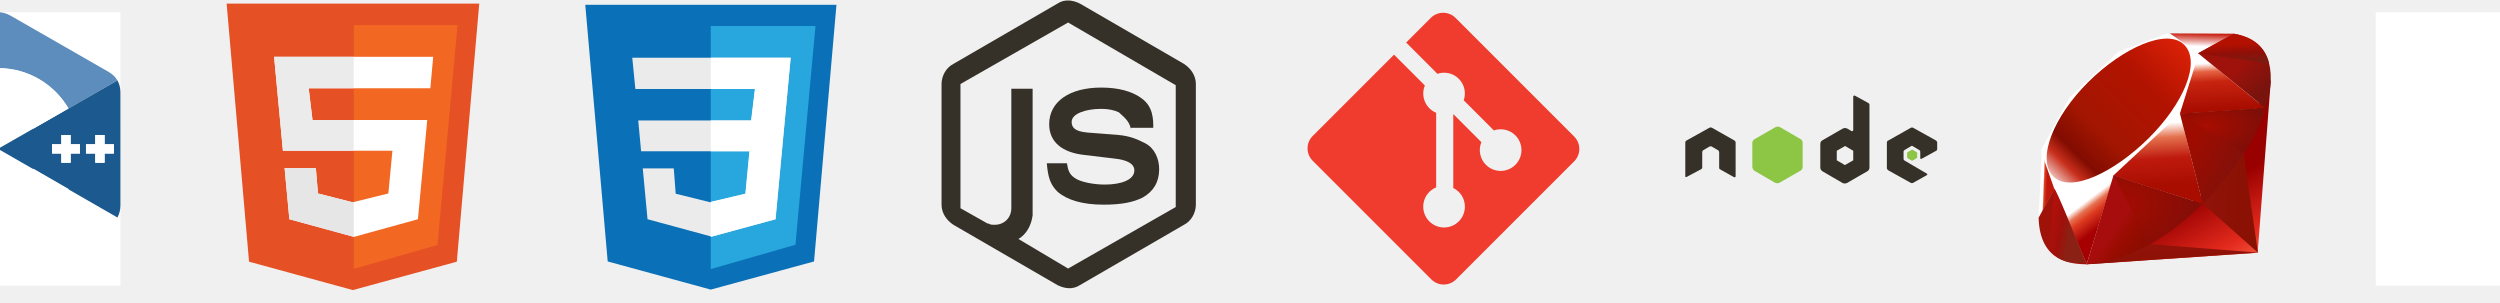
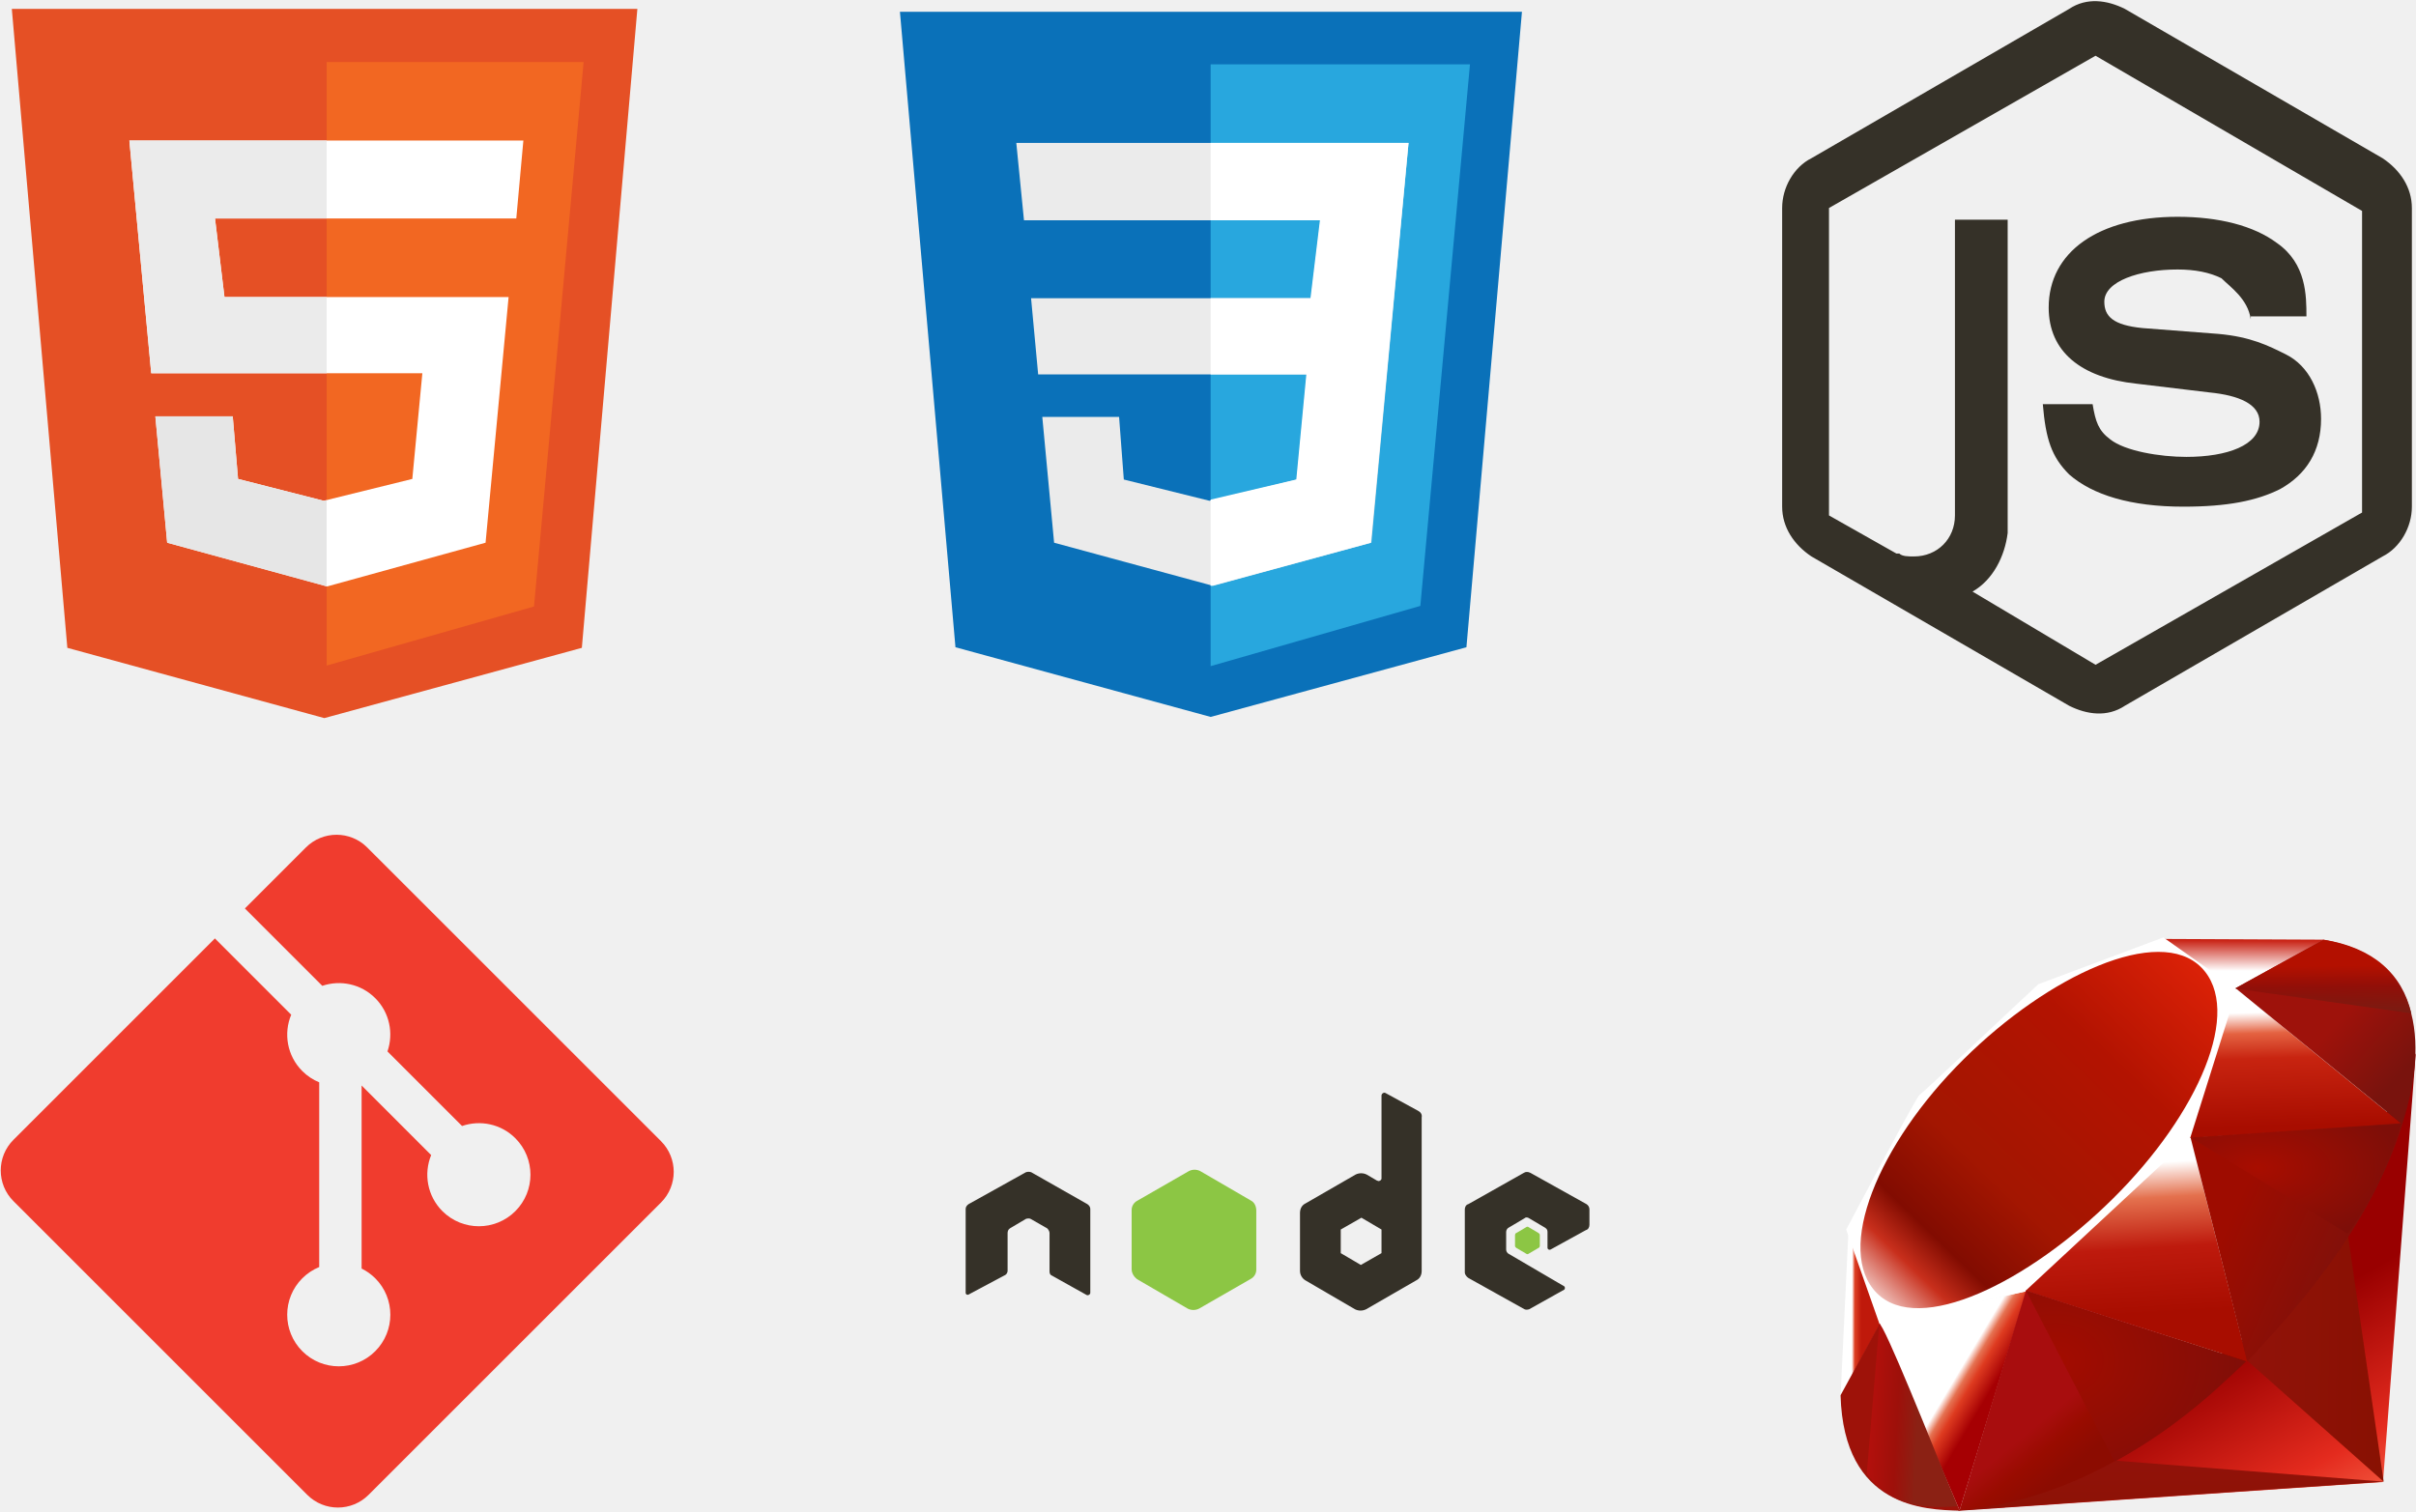
- <svg xmlns="http://www.w3.org/2000/svg" xmlns:xlink="http://www.w3.org/1999/xlink" width="1048" height="127" viewBox="0 0 1048 127">
+ <svg xmlns="http://www.w3.org/2000/svg" width="409px" height="256px" viewBox="0 0 409 256" version="1.1">
  <defs>
-     <linearGradient x1="84.698%" y1="111.399%" x2="58.242%" y2="64.584%" id="a">
+     <linearGradient x1="84.643%" y1="111.399%" x2="58.229%" y2="64.584%" id="linearGradient-1">
      <stop stop-color="#FB7655" offset="0%" />
      <stop stop-color="#FB7655" offset="0%" />
      <stop stop-color="#E42B1E" offset="41%" />
-       <stop stop-color="#900" offset="99%" />
-       <stop stop-color="#900" offset="100%" />
+       <stop stop-color="#990000" offset="99%" />
+       <stop stop-color="#990000" offset="100%" />
    </linearGradient>
-     <linearGradient x1="116.651%" y1="53.17%" x2="1.746%" y2="41.06%" id="b">
+     <linearGradient x1="116.651%" y1="50.923%" x2="1.746%" y2="47.397%" id="linearGradient-2">
      <stop stop-color="#871101" offset="0%" />
      <stop stop-color="#871101" offset="0%" />
      <stop stop-color="#911209" offset="99%" />
      <stop stop-color="#911209" offset="100%" />
    </linearGradient>
-     <linearGradient x1="50.351%" y1="219.327%" x2="49.85%" y2="7.829%" id="c">
+     <linearGradient x1="50.005%" y1="219.327%" x2="49.998%" y2="7.829%" id="linearGradient-3">
      <stop stop-color="#871101" offset="0%" />
      <stop stop-color="#871101" offset="0%" />
      <stop stop-color="#911209" offset="99%" />
      <stop stop-color="#911209" offset="100%" />
    </linearGradient>
-     <linearGradient x1="50.012%" y1="30.705%" x2="66.483%" y2="63.145%" id="d">
-       <stop stop-color="#fff" offset="0%" />
-       <stop stop-color="#fff" offset="0%" />
+     <linearGradient x1="50.012%" y1="41.296%" x2="66.483%" y2="55.929%" id="linearGradient-4">
+       <stop stop-color="#FFFFFF" offset="0%" />
+       <stop stop-color="#FFFFFF" offset="0%" />
      <stop stop-color="#E57252" offset="23%" />
      <stop stop-color="#DE3B20" offset="46%" />
      <stop stop-color="#A60003" offset="99%" />
      <stop stop-color="#A60003" offset="100%" />
    </linearGradient>
-     <linearGradient x1="46.174%" y1="17.29%" x2="49.932%" y2="82.122%" id="e">
-       <stop stop-color="#fff" offset="0%" />
-       <stop stop-color="#fff" offset="0%" />
+     <linearGradient x1="46.174%" y1="18.207%" x2="49.932%" y2="81.222%" id="linearGradient-5">
+       <stop stop-color="#FFFFFF" offset="0%" />
+       <stop stop-color="#FFFFFF" offset="0%" />
      <stop stop-color="#E4714E" offset="23%" />
      <stop stop-color="#BE1A0D" offset="56%" />
      <stop stop-color="#A80D00" offset="99%" />
      <stop stop-color="#A80D00" offset="100%" />
    </linearGradient>
-     <linearGradient x1="43.537%" y1="15.594%" x2="49.766%" y2="92.478%" id="f">
-       <stop stop-color="#fff" offset="0%" />
-       <stop stop-color="#fff" offset="0%" />
+     <linearGradient x1="46.794%" y1="15.594%" x2="49.884%" y2="92.478%" id="linearGradient-6">
+       <stop stop-color="#FFFFFF" offset="0%" />
+       <stop stop-color="#FFFFFF" offset="0%" />
      <stop stop-color="#E46342" offset="18%" />
      <stop stop-color="#C82410" offset="40%" />
      <stop stop-color="#A80D00" offset="99%" />
      <stop stop-color="#A80D00" offset="100%" />
    </linearGradient>
-     <linearGradient x1="45.709%" y1="58.346%" x2="54.217%" y2="-46.717%" id="g">
-       <stop stop-color="#fff" offset="0%" />
-       <stop stop-color="#fff" offset="0%" />
+     <linearGradient x1="49.494%" y1="58.346%" x2="50.497%" y2="-46.717%" id="linearGradient-7">
+       <stop stop-color="#FFFFFF" offset="0%" />
+       <stop stop-color="#FFFFFF" offset="0%" />
      <stop stop-color="#C81F11" offset="54%" />
      <stop stop-color="#BF0905" offset="99%" />
      <stop stop-color="#BF0905" offset="100%" />
    </linearGradient>
-     <linearGradient x1="27.624%" y1="48.193%" x2="50.745%" y2="51.819%" id="h">
-       <stop stop-color="#fff" offset="0%" />
-       <stop stop-color="#fff" offset="0%" />
+     <linearGradient x1="27.624%" y1="49.887%" x2="50.745%" y2="50.114%" id="linearGradient-8">
+       <stop stop-color="#FFFFFF" offset="0%" />
+       <stop stop-color="#FFFFFF" offset="0%" />
      <stop stop-color="#DE4024" offset="31%" />
      <stop stop-color="#BF190B" offset="99%" />
      <stop stop-color="#BF190B" offset="100%" />
    </linearGradient>
-     <linearGradient x1="-20.466%" y1="122.282%" x2="104.087%" y2="-6.342%" id="i">
+     <linearGradient x1="-20.267%" y1="122.282%" x2="103.934%" y2="-6.342%" id="linearGradient-9">
      <stop stop-color="#BD0012" offset="0%" />
      <stop stop-color="#BD0012" offset="0%" />
-       <stop stop-color="#fff" offset="7%" />
-       <stop stop-color="#fff" offset="17%" />
+       <stop stop-color="#FFFFFF" offset="7%" />
+       <stop stop-color="#FFFFFF" offset="17%" />
      <stop stop-color="#C82F1C" offset="27%" />
      <stop stop-color="#820C01" offset="33%" />
      <stop stop-color="#A31601" offset="46%" />
      <stop stop-color="#B31301" offset="72%" />
      <stop stop-color="#E82609" offset="99%" />
      <stop stop-color="#E82609" offset="100%" />
    </linearGradient>
-     <linearGradient x1="55.166%" y1="65.205%" x2="27.65%" y2="50.128%" id="j">
+     <linearGradient x1="53.036%" y1="65.205%" x2="36.866%" y2="50.128%" id="linearGradient-10">
      <stop stop-color="#8C0C01" offset="0%" />
      <stop stop-color="#8C0C01" offset="0%" />
      <stop stop-color="#990C00" offset="54%" />
      <stop stop-color="#A80D0E" offset="99%" />
      <stop stop-color="#A80D0E" offset="100%" />
    </linearGradient>
-     <linearGradient x1="79.319%" y1="60.108%" x2="23.088%" y2="24.551%" id="k">
+     <linearGradient x1="79.319%" y1="58.01%" x2="23.088%" y2="29.832%" id="linearGradient-11">
      <stop stop-color="#7E110B" offset="0%" />
      <stop stop-color="#7E110B" offset="0%" />
      <stop stop-color="#9E0C00" offset="99%" />
      <stop stop-color="#9E0C00" offset="100%" />
    </linearGradient>
-     <linearGradient x1="92.88%" y1="72.906%" x2="59.841%" y2="40.223%" id="l">
+     <linearGradient x1="92.88%" y1="71.751%" x2="59.841%" y2="40.716%" id="linearGradient-12">
      <stop stop-color="#79130D" offset="0%" />
      <stop stop-color="#79130D" offset="0%" />
      <stop stop-color="#9E120B" offset="99%" />
      <stop stop-color="#9E120B" offset="100%" />
    </linearGradient>
-     <radialGradient cx="32.001%" cy="40.21%" fx="32.001%" fy="40.21%" r="69.573%" id="m">
+     <radialGradient cx="32.001%" cy="40.21%" fx="32.001%" fy="40.21%" r="69.573%" id="radialGradient-13">
      <stop stop-color="#A80D00" offset="0%" />
      <stop stop-color="#A80D00" offset="0%" />
      <stop stop-color="#7E0E08" offset="99%" />
      <stop stop-color="#7E0E08" offset="100%" />
    </radialGradient>
-     <radialGradient cx="13.549%" cy="40.86%" fx="13.549%" fy="40.86%" r="88.386%" id="n">
+     <radialGradient cx="13.549%" cy="40.86%" fx="13.549%" fy="40.86%" r="88.386%" id="radialGradient-14">
      <stop stop-color="#A30C00" offset="0%" />
      <stop stop-color="#A30C00" offset="0%" />
      <stop stop-color="#800E08" offset="99%" />
      <stop stop-color="#800E08" offset="100%" />
    </radialGradient>
-     <linearGradient x1="56.57%" y1="62.653%" x2="3.105%" y2="40.701%" id="o">
+     <linearGradient x1="56.57%" y1="53.096%" x2="3.105%" y2="47.725%" id="linearGradient-15">
      <stop stop-color="#8B2114" offset="0%" />
      <stop stop-color="#8B2114" offset="0%" />
      <stop stop-color="#9E100A" offset="43%" />
      <stop stop-color="#B3100C" offset="99%" />
      <stop stop-color="#B3100C" offset="100%" />
    </linearGradient>
-     <linearGradient x1="46.662%" y1="35.599%" x2="57.411%" y2="100.694%" id="p">
+     <linearGradient x1="49.418%" y1="35.599%" x2="51.293%" y2="100.694%" id="linearGradient-16">
      <stop stop-color="#B31000" offset="0%" />
      <stop stop-color="#B31000" offset="0%" />
      <stop stop-color="#910F08" offset="44%" />
      <stop stop-color="#791C12" offset="99%" />
      <stop stop-color="#791C12" offset="100%" />
    </linearGradient>
-     <path id="path-17" d="M.018.107h102.467v114.677H.018" />
-     <path id="path-19" d="M.018.107h102.467v114.677H.018" />
-     <path id="u" d="M.018.107h102.467v114.677H.018" />
-     <path id="w" d="M.018.107h102.467v114.677H.018" />
-     <path id="y" d="M.018.107h102.467v114.677H.018" />
-     <path id="A" d="M.018.107h102.467v114.677H.018" />
-     <path id="C" d="M.018.107h102.467v114.677H.018" />
-     <path id="E" d="M.018.107h102.467v114.677H.018" />
  </defs>
-   <g id="Page-1" fill="none" fill-rule="evenodd">
-     <g>
-       <g>
-         <g id="Group">
-           <g fill="#353128">
-             <path d="M474.028 54.063c-.496-3.47-3.47-5.455-4.958-6.942-1.983-.99-4.463-1.487-7.438-1.487-6.445 0-12.395 1.984-12.395 5.454 0 2.48 1.487 3.967 6.445 4.463l12.892.992c5.454.495 8.43 1.983 11.404 3.47 3.967 1.984 5.95 6.446 5.95 10.91 0 5.453-2.48 9.42-6.94 11.9-3.968 1.982-8.926 2.974-16.364 2.974-8.925 0-15.37-1.984-19.337-5.454-2.975-2.975-3.967-5.95-4.463-11.9h8.43c.495 2.975.99 4.462 2.974 5.95 2.48 1.983 8.43 2.975 12.892 2.975 6.942 0 12.396-1.984 12.396-5.95 0-2.975-3.47-4.463-8.43-4.96l-12.395-1.486c-9.42-.99-14.874-5.453-14.874-12.89 0-9.422 8.43-15.372 21.817-15.372 6.94 0 12.89 1.488 16.858 4.463 4.96 3.472 4.96 8.926 4.96 12.397h-9.422v.495zM496.34 26.792L452.71 1.504c-2.976-1.487-6.446-1.983-9.42 0l-43.635 25.288c-2.975 1.487-4.958 4.958-4.958 8.43v50.574c0 3.47 1.983 6.446 4.958 8.43l43.634 25.287c2.975 1.487 6.445 1.983 9.42 0l43.634-25.288c2.976-1.487 4.96-4.958 4.96-8.43V35.222c0-3.47-1.984-6.445-4.96-8.428zm-3.47 59.995l-45.12 25.784-20.826-12.395c3.47-1.983 5.454-5.95 5.95-9.917V37.204h-8.925v50.078c0 3.968-2.976 6.943-6.943 6.943-.99 0-1.983 0-2.48-.496h-.495l-11.404-6.447V35.22l45.12-25.782 45.122 26.28v51.07z" id="Shape" />
-           </g>
-           <g fill="#F03C2E">
-             <path d="M659.906 57.242L610.16 7.502c-2.86-2.864-7.507-2.864-10.373 0l-10.33 10.33 13.103 13.103c3.046-1.03 6.537-.34 8.964 2.088 2.44 2.442 3.124 5.963 2.07 9.02l12.628 12.628c3.055-1.052 6.58-.372 9.02 2.072 3.41 3.41 3.41 8.934 0 12.345-3.412 3.41-8.937 3.41-12.35 0-2.564-2.567-3.2-6.335-1.9-9.494l-11.777-11.777v30.99c.83.412 1.615.962 2.308 1.65 3.41 3.41 3.41 8.935 0 12.35-3.41 3.41-8.938 3.41-12.345 0-3.41-3.415-3.41-8.94 0-12.35.843-.84 1.818-1.477 2.86-1.903v-31.28c-1.042-.424-2.016-1.056-2.86-1.904-2.583-2.582-3.205-6.373-1.88-9.545L584.38 22.907l-34.105 34.105c-2.865 2.867-2.865 7.513 0 10.378l49.742 49.74c2.864 2.864 7.51 2.864 10.376 0l49.512-49.505c2.865-2.866 2.865-7.514 0-10.38" id="Shape" />
-           </g>
-           <g>
-             <g id="Group">
-               <path d="M245.348 2h105.3l-9.4 107.6-43.3 11.8-43.2-11.8-9.4-107.6z" id="Shape" fill="#0A71B9" />
-               <path d="M297.948 10.9h43.9l-8.4 91.7-35.5 10.2V10.9z" id="Shape" fill="#28A7DE" />
-               <path d="M325.148 24.2h-60.1l1.3 13.1h50.2l-1.6 13.2h-47.4l1.2 12.9h45.5l-1.7 17.8-14.8 3.6-14.5-3.6-.8-10.6h-13l2 21.3 26.9 7.3 26.8-7.3 6.3-67.7h-6.3z" id="Shape" fill="#EBEBEB" />
-               <g id="Shape">
-                 <path d="M314.948 50.5l1.6-13.2h-18.3v13.2h16.7zM312.548 81.2l1.7-17.8h-16v21.2l14.3-3.4z" />
-                 <path d="M325.048 24.2h-27.1v13.1h18.5l-1.6 13.2h-16.9v12.9h16.2l-1.7 17.8-14.5 3.4v14.6h.2l26.9-7.3 6.4-67.7h-6.4z" fill="#fff" />
-               </g>
-             </g>
-           </g>
-           <g>
-             <g id="Group">
-               <path d="M95 1.5h105.9l-9.4 108.2-43.6 11.9-43.5-11.9L95 1.5z" id="Shape" fill="#E55025" />
-               <path d="M191.8 10.5h-43.5v102.2l35.1-10 8.4-92.2z" id="Shape" fill="#F26722" />
-               <path d="M129.4 37h51l1.2-13.2h-66.7l3.7 39.4h45.9l-1.7 17.9-15 3.7-14.5-3.7-.9-10.6h-13.1l2 21.4 27.1 7.4 26.8-7.4 3.9-41.6H131L129.4 37z" id="Shape" fill="#fff" />
-               <g id="Shape">
-                 <path d="M147.8 84.8l-14.5-3.7-.9-10.6h-13.1l2 21.4 27 7.4V84.7l-.5.1z" fill="#E6E6E6" />
-                 <path d="M131 50.3L129.4 37h18.9V23.8h-33.4l3.7 39.4h29.7V50.3H131z" fill="#EBEBEB" />
-               </g>
-             </g>
-           </g>
-           <g>
-             <g id="Group">
-               <g>
-                 <path d="M734.574 69.9v-10c0-.7.4-1.3 1-1.6l8.7-5c.6-.3 1.3-.3 1.9 0l8.6 5c.6.3.9 1 .9 1.7v10c0 .7-.4 1.3-1 1.6l-8.7 5c-.6.3-1.3.3-1.9 0l-8.6-5c-.5-.4-.9-1-.9-1.7zM799.474 66v-1.9c0-.1.1-.3.2-.3l1.7-1c.1-.1.3-.1.4 0l1.7 1c.1.1.2.2.2.3V66c0 .1-.1.3-.2.3l-1.7 1c-.1.1-.3.1-.4 0l-1.7-1c-.1-.1-.2-.2-.2-.3z" fill="#8CC644" />
-                 <path d="M783.074 43.1l-5.5-3c-.3-.2-.7.1-.7.4v14.1c0 .2-.3.4-.5.4l-.3-.1-1.7-1c-.6-.3-1.3-.3-1.9 0l-8.5 4.9c-.6.3-.9.9-.9 1.6v9.8c0 .7.4 1.3.9 1.6l8.4 4.9c.6.3 1.3.3 1.9 0l8.5-4.9c.6-.3.9-.9.9-1.6v-26c.1-.5-.2-.9-.6-1.1zm-6.2 24.1l-3.5 2-3.4-2v-4l3.5-2 3.4 2v4zM706.474 73.9V59.7c0-.3.2-.6.5-.8l9.7-5.4c.3-.1.6-.1.9 0l9.5 5.4c.3.2.5.5.5.8v14.2c0 .3-.3.5-.6.4l-5.9-3.3c-.3-.1-.4-.4-.4-.7v-6.5c0-.3-.2-.6-.4-.8l-2.8-1.6c-.2-.1-.5-.1-.8 0l-2.7 1.6c-.3.2-.4.5-.4.8v6.4c0 .3-.2.6-.4.7l-6 3.2c-.4.3-.7.1-.7-.2zM791.574 58.9l9.4-5.3c.3-.2.7-.2 1.1 0l9.5 5.3c.3.2.5.5.5.9v2.6c0 .4-.2.8-.6.9l-6 3.3c-.3.1-.5-.1-.5-.3v-2.7c0-.3-.1-.5-.4-.7l-2.7-1.6c-.3-.2-.6-.2-.8 0l-2.7 1.6c-.2.1-.4.4-.4.7v3c0 .3.2.6.4.7l9.4 5.5c.2.1.2.5 0 .6l-5.9 3.3c-.3.1-.6.1-.8 0l-9.5-5.3c-.3-.2-.6-.6-.6-.9V59.8c0-.4.2-.8.6-.9z" fill="#353128" />
-               </g>
-             </g>
-           </g>
-           <g>
-             <path d="M75.436 64.088l-55.592 33.01 71.98-4.884 5.545-72.58-21.934 44.454z" fill="url(#a)" transform="translate(-52) translate(906.585 13.74)" />
-             <path d="M91.943 92.164l-6.187-42.7-16.852 22.252 23.04 20.448z" fill="url(#b)" transform="translate(-52) translate(906.585 13.74)" />
-             <path d="M92.026 92.164L46.7 88.606l-26.615 8.4 71.94-4.842z" fill="url(#c)" transform="translate(-52) translate(906.585 13.74)" />
-             <path d="M20.15 97.015L31.47 59.92 6.556 65.25 20.15 97.014z" fill="url(#d)" transform="translate(-52) translate(906.585 13.74)" />
-             <path d="M68.9 71.838l-10.42-40.81-29.814 27.95L68.9 71.837z" fill="url(#e)" transform="translate(-52) translate(906.585 13.74)" />
-             <path d="M95.005 31.604L66.82 8.584 58.974 33.96l36.032-2.354z" fill="url(#f)" transform="translate(-52) translate(906.585 13.74)" />
-             <path d="M81.824.378l-16.576 9.16L54.79.257l27.034.122z" fill="url(#g)" transform="translate(-52) translate(906.585 13.74)" />
-             <path d="M0 77.69l6.944-12.663L1.327 49.94 0 77.69z" fill="url(#h)" transform="translate(-52) translate(906.585 13.74)" />
-             <path d="M855.538 63.203l5.652 16.03 24.557-5.51 28.037-26.055 7.912-25.13-12.46-8.798-21.18 7.927c-6.673 6.207-19.622 18.488-20.09 18.72-.46.235-8.55 15.523-12.428 22.816z" fill="#fff" />
-             <path d="M20.798 20.665C35.26 6.325 53.906-2.148 61.06 5.072c7.152 7.22-.43 24.763-14.894 39.098C31.703 58.506 13.288 67.445 6.138 60.226c-7.155-7.215.197-25.226 14.66-39.56z" fill="url(#i)" transform="translate(-52) translate(906.585 13.74)" />
-             <path d="M20.15 97l11.233-37.212 37.31 11.986C55.203 84.424 40.2 95.118 20.15 97z" fill="url(#j)" transform="translate(-52) translate(906.585 13.74)" />
-             <path d="M59.248 33.855l9.578 37.94c11.27-11.85 21.382-24.587 26.336-40.343l-35.914 2.403z" fill="url(#k)" transform="translate(-52) translate(906.585 13.74)" />
-             <path d="M95.064 31.644C98.897 20.074 99.782 3.48 81.706.398L66.874 8.59l28.19 23.054z" fill="url(#l)" transform="translate(-52) translate(906.585 13.74)" />
-             <path d="M854.585 91.264c.53 19.093 14.306 19.378 20.174 19.545l-13.555-31.655-6.62 12.11z" fill="#9E1209" />
-             <path d="M59.3 33.914c8.66 5.322 26.112 16.01 26.466 16.208.55.31 7.524-11.76 9.106-18.582l-35.57 2.374z" fill="url(#m)" transform="translate(-52) translate(906.585 13.74)" />
-             <path d="M31.368 59.788l15.02 28.975c8.88-4.816 15.833-10.683 22.202-16.97L31.368 59.79z" fill="url(#n)" transform="translate(-52) translate(906.585 13.74)" />
-             <path d="M6.56 65.455L4.434 90.793c4.015 5.485 9.54 5.96 15.333 5.534C15.574 85.894 7.2 65.032 6.56 65.455z" fill="url(#o)" transform="translate(-52) translate(906.585 13.74)" />
-             <path d="M66.786 8.654l29.836 4.187C95.03 6.095 90.14 1.74 81.805.38l-15.02 8.276z" fill="url(#p)" transform="translate(-52) translate(906.585 13.74)" />
-           </g>
-           <g id="c">
-             <g>
-               <g id="Group-6">
-                 <g id="mask-18" fill="#fff">
-                   <path d="M-51.982 5.107H50.485v114.677H-51.982" id="q" />
-                 </g>
-                 <g id="Fill-1-Clipped" transform="translate(-52) translate(0 5)">
-                   <mask id="r">
-                     <use xlink:href="#q" />
-                   </mask>
-                   <path d="M51.242 40.573c-9.36 0-16.947 7.554-16.947 16.872 0 3.047.816 5.904 2.235 8.37L65.9 48.98c-2.936-5.025-8.4-8.407-14.658-8.407" id="Fill-1" fill="#5C8DBC" mask="url(#r)" />
-                 </g>
-                 <g id="Fill-3-Clipped" transform="translate(-52) translate(0 5)">
-                   <mask id="mask-20">
-                     <use xlink:href="#s" />
-                   </mask>
-                   <path d="M17.21 57.445c0-18.713 15.236-33.883 34.032-33.883 12.59 0 23.583 6.807 29.47 16.926l20.515-11.76c-.823-1.44-2.055-2.644-3.708-3.597C83.874 17.3 70.22 9.49 56.58 1.65 52.9-.462 49.336-.385 45.686 1.76c-5.43 3.188-32.62 18.697-40.72 23.37-3.338 1.922-4.96 4.865-4.962 8.69C0 49.57.005 65.32 0 81.072c0 1.886.397 3.557 1.198 4.998l20.518-11.762c-2.867-4.966-4.507-10.724-4.507-16.863" id="Fill-3" fill="#5C8DBC" mask="url(#t)" />
-                 </g>
-                 <g id="Fill-4-Clipped" transform="translate(-52) translate(0 5)">
-                   <mask id="v">
-                     <use xlink:href="#u" />
-                   </mask>
-                   <path d="M36.53 65.816c2.92 5.077 8.413 8.502 14.712 8.502 6.34 0 11.86-3.468 14.768-8.6L51.4 57.292l-14.87 8.524" id="Fill-4" fill="#1A4674" mask="url(#v)" />
-                 </g>
-                 <g id="Fill-5-Clipped" transform="translate(-52) translate(0 5)">
-                   <mask id="x">
-                     <use xlink:href="#w" />
-                   </mask>
-                   <path d="M51.242 91.33c-12.63 0-23.653-6.85-29.526-17.022L1.198 86.07c.823 1.48 2.073 2.72 3.764 3.694 8.102 4.672 35.294 20.18 40.724 23.37 3.65 2.143 7.216 2.22 10.895.106 13.64-7.84 27.298-15.65 40.943-23.48 1.69-.975 2.94-2.214 3.764-3.695L80.8 74.25c-5.864 10.202-16.905 17.08-29.558 17.08" id="Fill-5" fill="#1A4674" mask="url(#x)" />
-                 </g>
-               </g>
-               <path d="M47.736 64.35h-3.898v3.88h-3.9v-3.88h-3.897v-3.882h3.9v-3.88h3.898v3.88h3.898v3.88zm-14.224 0h-3.898v3.88h-3.9v-3.88h-3.897v-3.882h3.898v-3.88h3.9v3.88h3.897v3.88zm15.715-30.622L-.83 62.396 49.228 91.18c.8-1.44 1.257-3.226 1.258-5.112 0 0 0-31.494-.006-47.246 0-1.928-.416-3.632-1.253-5.094z" fill="#1B598E" />
-               <path d="M43.838 56.587h-3.9v3.88h-3.897v3.882h3.9v3.88h3.898v-3.88h3.898v-3.882h-3.898v-3.88" fill="#fff" />
-               <path d="M29.614 56.587h-3.9v3.88h-3.897v3.882h3.898v3.88h3.9v-3.88h3.897v-3.882h-3.898v-3.88" fill="#fff" />
-               <path d="M14.01 70.718c-2.907 5.132-8.43 8.6-14.768 8.6-6.3 0-11.79-3.425-14.712-8.502-1.42-2.467-2.235-5.324-2.235-8.37 0-9.32 7.588-16.873 16.947-16.873 6.26 0 11.722 3.382 14.657 8.407l14.812-8.492c-5.887-10.12-16.88-16.926-29.47-16.926-18.796 0-34.033 15.17-34.033 33.883 0 6.14 1.64 11.897 4.506 16.863 5.873 10.172 16.896 17.02 29.526 17.02 12.653 0 23.694-6.876 29.56-17.078L14.01 70.718" id="Fill-10" fill="#fff" />
-             </g>
-           </g>
-           <g>
-             <g>
-               <g>
-                 <g id="t" fill="#fff">
-                   <path d="M995.907 5.107h102.467v114.677H995.907" id="s" />
-                 </g>
-                 <g transform="translate(-52) translate(1047.889 5)">
-                   <mask id="z">
-                     <use xlink:href="#y" />
-                   </mask>
-                   <path d="M51.242 40.573c-9.36 0-16.947 7.554-16.947 16.872 0 3.047.816 5.904 2.235 8.37L65.9 48.98c-2.936-5.025-8.4-8.407-14.658-8.407" fill="#5C8DBC" mask="url(#z)" />
-                 </g>
-                 <g transform="translate(-52) translate(1047.889 5)">
-                   <mask id="B">
-                     <use xlink:href="#A" />
-                   </mask>
-                   <path d="M17.21 57.445c0-18.713 15.236-33.883 34.032-33.883 12.59 0 23.583 6.807 29.47 16.926l20.515-11.76c-.823-1.44-2.055-2.644-3.708-3.597C83.874 17.3 70.22 9.49 56.58 1.65 52.9-.462 49.336-.385 45.686 1.76c-5.43 3.188-32.62 18.697-40.72 23.37-3.338 1.922-4.96 4.865-4.962 8.69C0 49.57.005 65.32 0 81.072c0 1.886.397 3.557 1.198 4.998l20.518-11.762c-2.867-4.966-4.507-10.724-4.507-16.863" fill="#5C8DBC" mask="url(#B)" />
-                 </g>
-                 <g transform="translate(-52) translate(1047.889 5)">
-                   <mask id="D">
-                     <use xlink:href="#C" />
-                   </mask>
-                   <path d="M36.53 65.816c2.92 5.077 8.413 8.502 14.712 8.502 6.34 0 11.86-3.468 14.768-8.6L51.4 57.292l-14.87 8.524" fill="#1A4674" mask="url(#D)" />
-                 </g>
-                 <g transform="translate(-52) translate(1047.889 5)">
-                   <mask id="F">
-                     <use xlink:href="#E" />
-                   </mask>
-                   <path d="M51.242 91.33c-12.63 0-23.653-6.85-29.526-17.022L1.198 86.07c.823 1.48 2.073 2.72 3.764 3.694 8.102 4.672 35.294 20.18 40.724 23.37 3.65 2.143 7.216 2.22 10.895.106 13.64-7.84 27.298-15.65 40.943-23.48 1.69-.975 2.94-2.214 3.764-3.695L80.8 74.25c-5.864 10.202-16.905 17.08-29.558 17.08" fill="#1A4674" mask="url(#F)" />
-                 </g>
-               </g>
-               <path d="M1061.9 70.718c-2.908 5.132-8.43 8.6-14.77 8.6-6.298 0-11.79-3.425-14.71-8.502-1.42-2.467-2.236-5.324-2.236-8.37 0-9.32 7.588-16.873 16.947-16.873 6.26 0 11.723 3.382 14.658 8.407l14.813-8.492c-5.886-10.12-16.88-16.926-29.47-16.926-18.795 0-34.032 15.17-34.032 33.883 0 6.14 1.64 11.897 4.507 16.863 5.873 10.172 16.896 17.02 29.526 17.02 12.654 0 23.695-6.876 29.56-17.078l-14.79-8.532" fill="#fff" />
-             </g>
-           </g>
+   <g id="Page-1" stroke="none" stroke-width="1" fill="none" fill-rule="evenodd">
+     <g id="Group">
+       <g transform="translate(311, 158)" id="Shape">
+         <path d="M76.021,64.828 L20.429,97.838 L92.409,92.954 L97.954,20.374 L76.02,64.828 L76.021,64.828 Z" fill="url(#linearGradient-1)" />
+         <path d="M92.528,92.904 L86.341,50.204 L69.489,72.456 L92.529,92.904 L92.528,92.904 Z" fill="url(#linearGradient-2)" />
+         <path d="M92.611,92.904 L47.285,89.346 L20.67,97.746 L92.61,92.904 L92.611,92.904 Z" fill="url(#linearGradient-3)" />
+         <path d="M20.735,97.755 L32.055,60.66 L7.141,65.99 L20.735,97.754 L20.735,97.755 Z" fill="url(#linearGradient-4)" />
+         <path d="M69.485,72.578 L59.065,31.768 L29.251,59.718 L69.485,72.577 L69.485,72.578 Z" fill="url(#linearGradient-5)" />
+         <path d="M95.59,32.344 L67.405,9.324 L59.559,34.7 L95.591,32.346 L95.59,32.344 Z" fill="url(#linearGradient-6)" />
+         <path d="M82.409,1.118 L65.833,10.278 L55.375,0.997 L82.409,1.119 L82.409,1.118 Z" fill="url(#linearGradient-7)" />
+         <path d="M0.585,78.43 L7.529,65.767 L1.912,50.68 L0.585,78.43 L0.585,78.43 Z" fill="url(#linearGradient-8)" />
+         <path d="M1.538,50.203 L7.19,66.233 L31.747,60.723 L59.784,34.668 L67.696,9.538 L55.236,0.74 L34.056,8.667 C27.383,14.874 14.434,27.155 13.966,27.387 C13.506,27.622 5.416,42.91 1.538,50.203 L1.538,50.203 Z" fill="#FFFFFF" />
+         <path d="M21.383,21.405 C35.845,7.065 54.491,-1.408 61.645,5.812 C68.797,13.032 61.215,30.575 46.751,44.91 C32.288,59.246 13.873,68.185 6.723,60.966 C-0.432,53.751 6.92,35.74 21.383,21.406 L21.383,21.405 Z" fill="url(#linearGradient-9)" />
+         <path d="M20.735,97.74 L31.968,60.528 L69.278,72.514 C55.788,85.164 40.785,95.858 20.735,97.74 L20.735,97.74 Z" fill="url(#linearGradient-10)" />
+         <path d="M59.833,34.595 L69.411,72.535 C80.681,60.685 90.793,47.948 95.747,32.192 L59.833,34.595 L59.833,34.595 Z" fill="url(#linearGradient-11)" />
+         <path d="M95.649,32.384 C99.482,20.814 100.367,4.22 82.291,1.138 L67.459,9.33 L95.649,32.384 L95.649,32.384 Z" fill="url(#linearGradient-12)" />
+         <path d="M0.585,78.264 C1.115,97.357 14.891,97.642 20.759,97.809 L7.204,66.154 L0.584,78.264 L0.585,78.264 Z" fill="#9E1209" />
+         <path d="M59.885,34.654 C68.545,39.976 85.997,50.664 86.351,50.862 C86.901,51.172 93.875,39.102 95.457,32.28 L59.887,34.654 L59.885,34.654 Z" fill="url(#radialGradient-13)" />
+         <path d="M31.953,60.528 L46.973,89.503 C55.853,84.687 62.806,78.82 69.175,72.533 L31.953,60.53 L31.953,60.528 Z" fill="url(#radialGradient-14)" />
+         <path d="M7.145,66.195 L5.019,91.533 C9.034,97.018 14.559,97.493 20.352,97.067 C16.159,86.634 7.785,65.772 7.145,66.195 L7.145,66.195 Z" fill="url(#linearGradient-15)" />
+         <path d="M67.371,9.394 L97.207,13.581 C95.615,6.835 90.725,2.48 82.39,1.12 L67.37,9.396 L67.371,9.394 Z" fill="url(#linearGradient-16)" />
+       </g>
+       <g transform="translate(163, 185)" id="Shape">
+         <g>
+           <path d="M28.574,29.9 L28.574,19.9 C28.574,19.2 28.974,18.6 29.574,18.3 L38.274,13.3 C38.874,13 39.574,13 40.174,13.3 L48.774,18.3 C49.374,18.6 49.674,19.3 49.674,20 L49.674,30 C49.674,30.7 49.274,31.3 48.674,31.6 L39.974,36.6 C39.374,36.9 38.674,36.9 38.074,36.6 L29.474,31.6 C28.974,31.2 28.574,30.6 28.574,29.9 L28.574,29.9 Z M93.474,26 L93.474,24.1 C93.474,24 93.574,23.8 93.674,23.8 L95.374,22.8 C95.474,22.7 95.674,22.7 95.774,22.8 L97.474,23.8 C97.574,23.9 97.674,24 97.674,24.1 L97.674,26 C97.674,26.1 97.574,26.3 97.474,26.3 L95.774,27.3 C95.674,27.4 95.474,27.4 95.374,27.3 L93.674,26.3 C93.574,26.2 93.474,26.1 93.474,26 L93.474,26 Z" fill="#8CC644" />
+           <path d="M77.074,3.1 L71.574,0.1 C71.274,-0.1 70.874,0.2 70.874,0.5 L70.874,14.6 C70.874,14.8 70.574,15 70.374,15 L70.074,14.9 L68.374,13.9 C67.774,13.6 67.074,13.6 66.474,13.9 L57.974,18.8 C57.374,19.1 57.074,19.7 57.074,20.4 L57.074,30.2 C57.074,30.9 57.474,31.5 57.974,31.8 L66.374,36.7 C66.974,37 67.674,37 68.274,36.7 L76.774,31.8 C77.374,31.5 77.674,30.9 77.674,30.2 L77.674,4.2 C77.774,3.7 77.474,3.3 77.074,3.1 L77.074,3.1 Z M70.874,27.2 L67.374,29.2 L63.974,27.2 L63.974,23.2 L67.474,21.2 L70.874,23.2 L70.874,27.2 L70.874,27.2 Z M0.474,33.9 L0.474,19.7 C0.474,19.4 0.674,19.1 0.974,18.9 L10.674,13.5 C10.974,13.4 11.274,13.4 11.574,13.5 L21.074,18.9 C21.374,19.1 21.574,19.4 21.574,19.7 L21.574,33.9 C21.574,34.2 21.274,34.4 20.974,34.3 L15.074,31 C14.774,30.9 14.674,30.6 14.674,30.3 L14.674,23.8 C14.674,23.5 14.474,23.2 14.274,23 L11.474,21.4 C11.274,21.3 10.974,21.3 10.674,21.4 L7.974,23 C7.674,23.2 7.574,23.5 7.574,23.8 L7.574,30.2 C7.574,30.5 7.374,30.8 7.174,30.9 L1.174,34.1 C0.774,34.4 0.474,34.2 0.474,33.9 L0.474,33.9 Z M85.574,18.9 L94.974,13.6 C95.274,13.4 95.674,13.4 96.074,13.6 L105.574,18.9 C105.874,19.1 106.074,19.4 106.074,19.8 L106.074,22.4 C106.074,22.8 105.874,23.2 105.474,23.3 L99.474,26.6 C99.174,26.7 98.974,26.5 98.974,26.3 L98.974,23.6 C98.974,23.3 98.874,23.1 98.574,22.9 L95.874,21.3 C95.574,21.1 95.274,21.1 95.074,21.3 L92.374,22.9 C92.174,23 91.974,23.3 91.974,23.6 L91.974,26.6 C91.974,26.9 92.174,27.2 92.374,27.3 L101.774,32.8 C101.974,32.9 101.974,33.3 101.774,33.4 L95.874,36.7 C95.574,36.8 95.274,36.8 95.074,36.7 L85.574,31.4 C85.274,31.2 84.974,30.8 84.974,30.5 L84.974,19.8 C84.974,19.4 85.174,19 85.574,18.9 L85.574,18.9 Z" fill="#353128" />
+         </g>
+       </g>
+       <g transform="translate(0, 141)" id="Shape" fill="#F03C2E">
+         <path d="M111.906,52.242 L62.16,2.502 C59.3,-0.362 54.653,-0.362 51.787,2.502 L41.457,12.832 L54.56,25.935 C57.606,24.905 61.097,25.595 63.524,28.023 C65.964,30.465 66.648,33.986 65.594,37.043 L78.222,49.671 C81.277,48.619 84.802,49.299 87.242,51.743 C90.652,55.153 90.652,60.677 87.242,64.088 C83.83,67.498 78.305,67.498 74.892,64.088 C72.328,61.521 71.692,57.753 72.992,54.594 L61.215,42.817 L61.215,73.807 C62.045,74.219 62.83,74.769 63.523,75.457 C66.933,78.867 66.933,84.392 63.523,87.807 C60.113,91.217 54.585,91.217 51.178,87.807 C47.768,84.392 47.768,78.867 51.178,75.457 C52.021,74.617 52.996,73.98 54.038,73.554 L54.038,42.274 C52.996,41.85 52.022,41.218 51.178,40.37 C48.595,37.788 47.973,33.997 49.298,30.825 L36.38,17.907 L2.275,52.012 C-0.59,54.879 -0.59,59.525 2.275,62.39 L52.017,112.13 C54.881,114.994 59.527,114.994 62.393,112.13 L111.905,62.625 C114.77,59.759 114.77,55.111 111.905,52.245" />
+       </g>
+       <g transform="translate(301, 0)" id="Shape" fill="#353128">
+         <path d="M80.028,54.063 C79.532,50.593 76.558,48.608 75.07,47.121 C73.087,46.131 70.607,45.634 67.632,45.634 C61.187,45.634 55.237,47.618 55.237,51.088 C55.237,53.568 56.724,55.055 61.682,55.551 L74.574,56.543 C80.028,57.038 83.004,58.526 85.978,60.013 C89.945,61.997 91.928,66.459 91.928,70.923 C91.928,76.376 89.448,80.343 84.988,82.823 C81.02,84.805 76.062,85.797 68.624,85.797 C59.699,85.797 53.254,83.813 49.287,80.343 C46.312,77.368 45.32,74.393 44.824,68.443 L53.254,68.443 C53.749,71.418 54.244,72.905 56.228,74.393 C58.708,76.376 64.658,77.368 69.12,77.368 C76.062,77.368 81.516,75.384 81.516,71.418 C81.516,68.443 78.046,66.955 73.086,66.458 L60.691,64.972 C51.271,63.982 45.817,59.519 45.817,52.082 C45.817,42.66 54.247,36.71 67.634,36.71 C74.574,36.71 80.524,38.198 84.492,41.173 C89.452,44.645 89.452,50.099 89.452,53.57 L80.03,53.57 L80.03,54.065 L80.028,54.063 Z M102.34,26.792 L58.71,1.504 C55.734,0.017 52.264,-0.479 49.29,1.504 L5.655,26.792 C2.68,28.279 0.697,31.75 0.697,35.222 L0.697,85.796 C0.697,89.266 2.68,92.242 5.655,94.226 L49.289,119.513 C52.264,121 55.734,121.496 58.709,119.513 L102.343,94.225 C105.319,92.738 107.303,89.267 107.303,85.795 L107.303,35.222 C107.303,31.752 105.319,28.777 102.343,26.794 L102.34,26.792 Z M98.87,86.787 L53.75,112.571 L32.924,100.176 C36.394,98.193 38.378,94.226 38.874,90.259 L38.874,37.204 L29.949,37.204 L29.949,87.282 C29.949,91.25 26.973,94.225 23.006,94.225 C22.016,94.225 21.023,94.225 20.526,93.729 L20.031,93.729 L8.627,87.282 L8.627,35.22 L53.747,9.438 L98.869,35.718 L98.869,86.788 L98.87,86.787 Z" />
+       </g>
+       <g transform="translate(152, 2)" id="Shape">
+         <path d="M0.348,0 L105.648,0 L96.248,107.6 L52.948,119.4 L9.748,107.6 L0.348,0 L0.348,0 Z" fill="#0A71B9" />
+         <path d="M52.948,8.9 L96.848,8.9 L88.448,100.6 L52.948,110.8 L52.948,8.9 L52.948,8.9 Z" fill="#28A7DE" />
+         <path d="M80.148,22.2 L20.048,22.2 L21.348,35.3 L71.548,35.3 L69.948,48.5 L22.548,48.5 L23.748,61.4 L69.248,61.4 L67.548,79.2 L52.748,82.8 L38.248,79.2 L37.448,68.6 L24.448,68.6 L26.448,89.9 L53.348,97.2 L80.148,89.9 L86.448,22.2 L80.148,22.2 L80.148,22.2 Z" fill="#EBEBEB" />
+         <g transform="translate(52, 22)">
+           <path d="M17.948,26.5 L19.548,13.3 L1.248,13.3 L1.248,26.5 L17.948,26.5 L17.948,26.5 Z M15.548,57.2 L17.248,39.4 L1.248,39.4 L1.248,60.6 L15.548,57.2 L15.548,57.2 Z" />
+           <path d="M28.048,0.2 L0.948,0.2 L0.948,13.3 L19.448,13.3 L17.848,26.5 L0.948,26.5 L0.948,39.4 L17.148,39.4 L15.448,57.2 L0.948,60.6 L0.948,75.2 L1.148,75.2 L28.048,67.9 L34.448,0.2 L28.048,0.2 L28.048,0.2 Z" fill="#FFFFFF" />
+         </g>
+       </g>
+       <g transform="translate(2, 1)" id="Shape">
+         <path d="M-1.42108547e-14,0.5 L105.9,0.5 L96.5,108.7 L52.9,120.6 L9.4,108.7 L-1.42108547e-14,0.5 L-1.42108547e-14,0.5 Z" fill="#E55025" />
+         <path d="M96.8,9.5 L53.3,9.5 L53.3,111.7 L88.4,101.7 L96.8,9.5 L96.8,9.5 Z" fill="#F26722" />
+         <path d="M34.4,36 L85.4,36 L86.6,22.8 L19.9,22.8 L23.6,62.2 L69.5,62.2 L67.8,80.1 L52.8,83.8 L38.3,80.1 L37.4,69.5 L24.3,69.5 L26.3,90.9 L53.4,98.3 L80.2,90.9 L84.1,49.3 L36,49.3 L34.4,36 L34.4,36 Z" fill="#FFFFFF" />
+         <g transform="translate(19, 22)">
+           <path d="M33.8,61.8 L19.3,58.1 L18.4,47.5 L5.3,47.5 L7.3,68.9 L34.3,76.3 L34.3,61.7 L33.8,61.8 L33.8,61.8 Z" fill="#E6E6E6" />
+           <path d="M17,27.3 L15.4,14 L34.3,14 L34.3,0.8 L0.9,0.8 L4.6,40.2 L34.3,40.2 L34.3,27.3 L17,27.3 L17,27.3 Z" fill="#EBEBEB" />
        </g>
      </g>
    </g>
  </g>
</svg>
